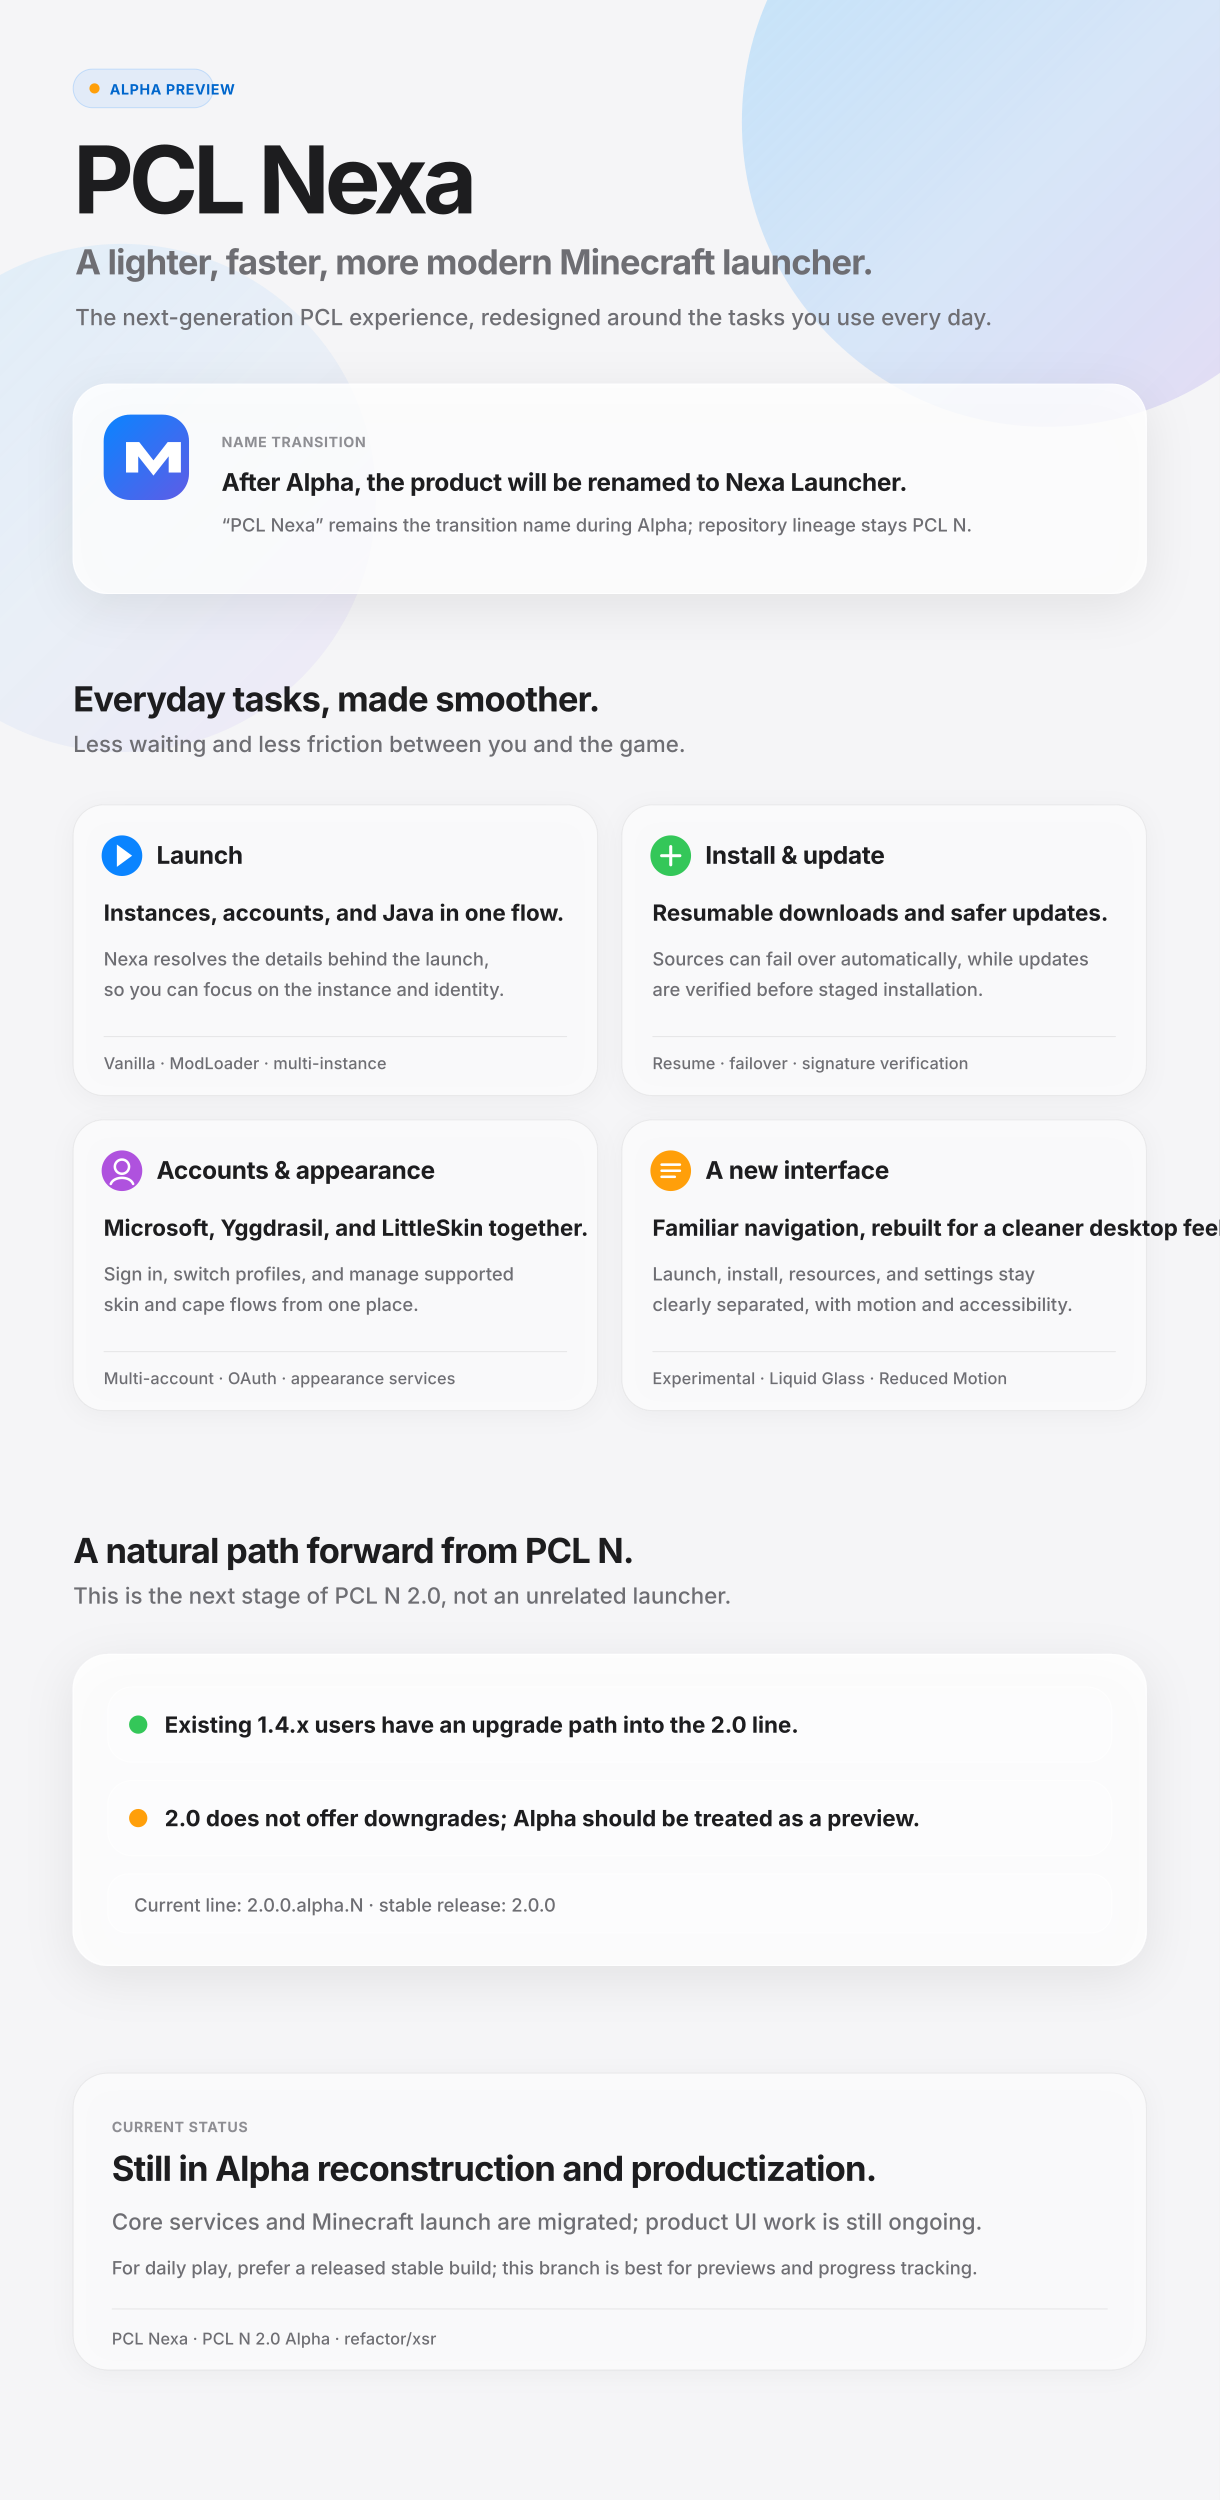
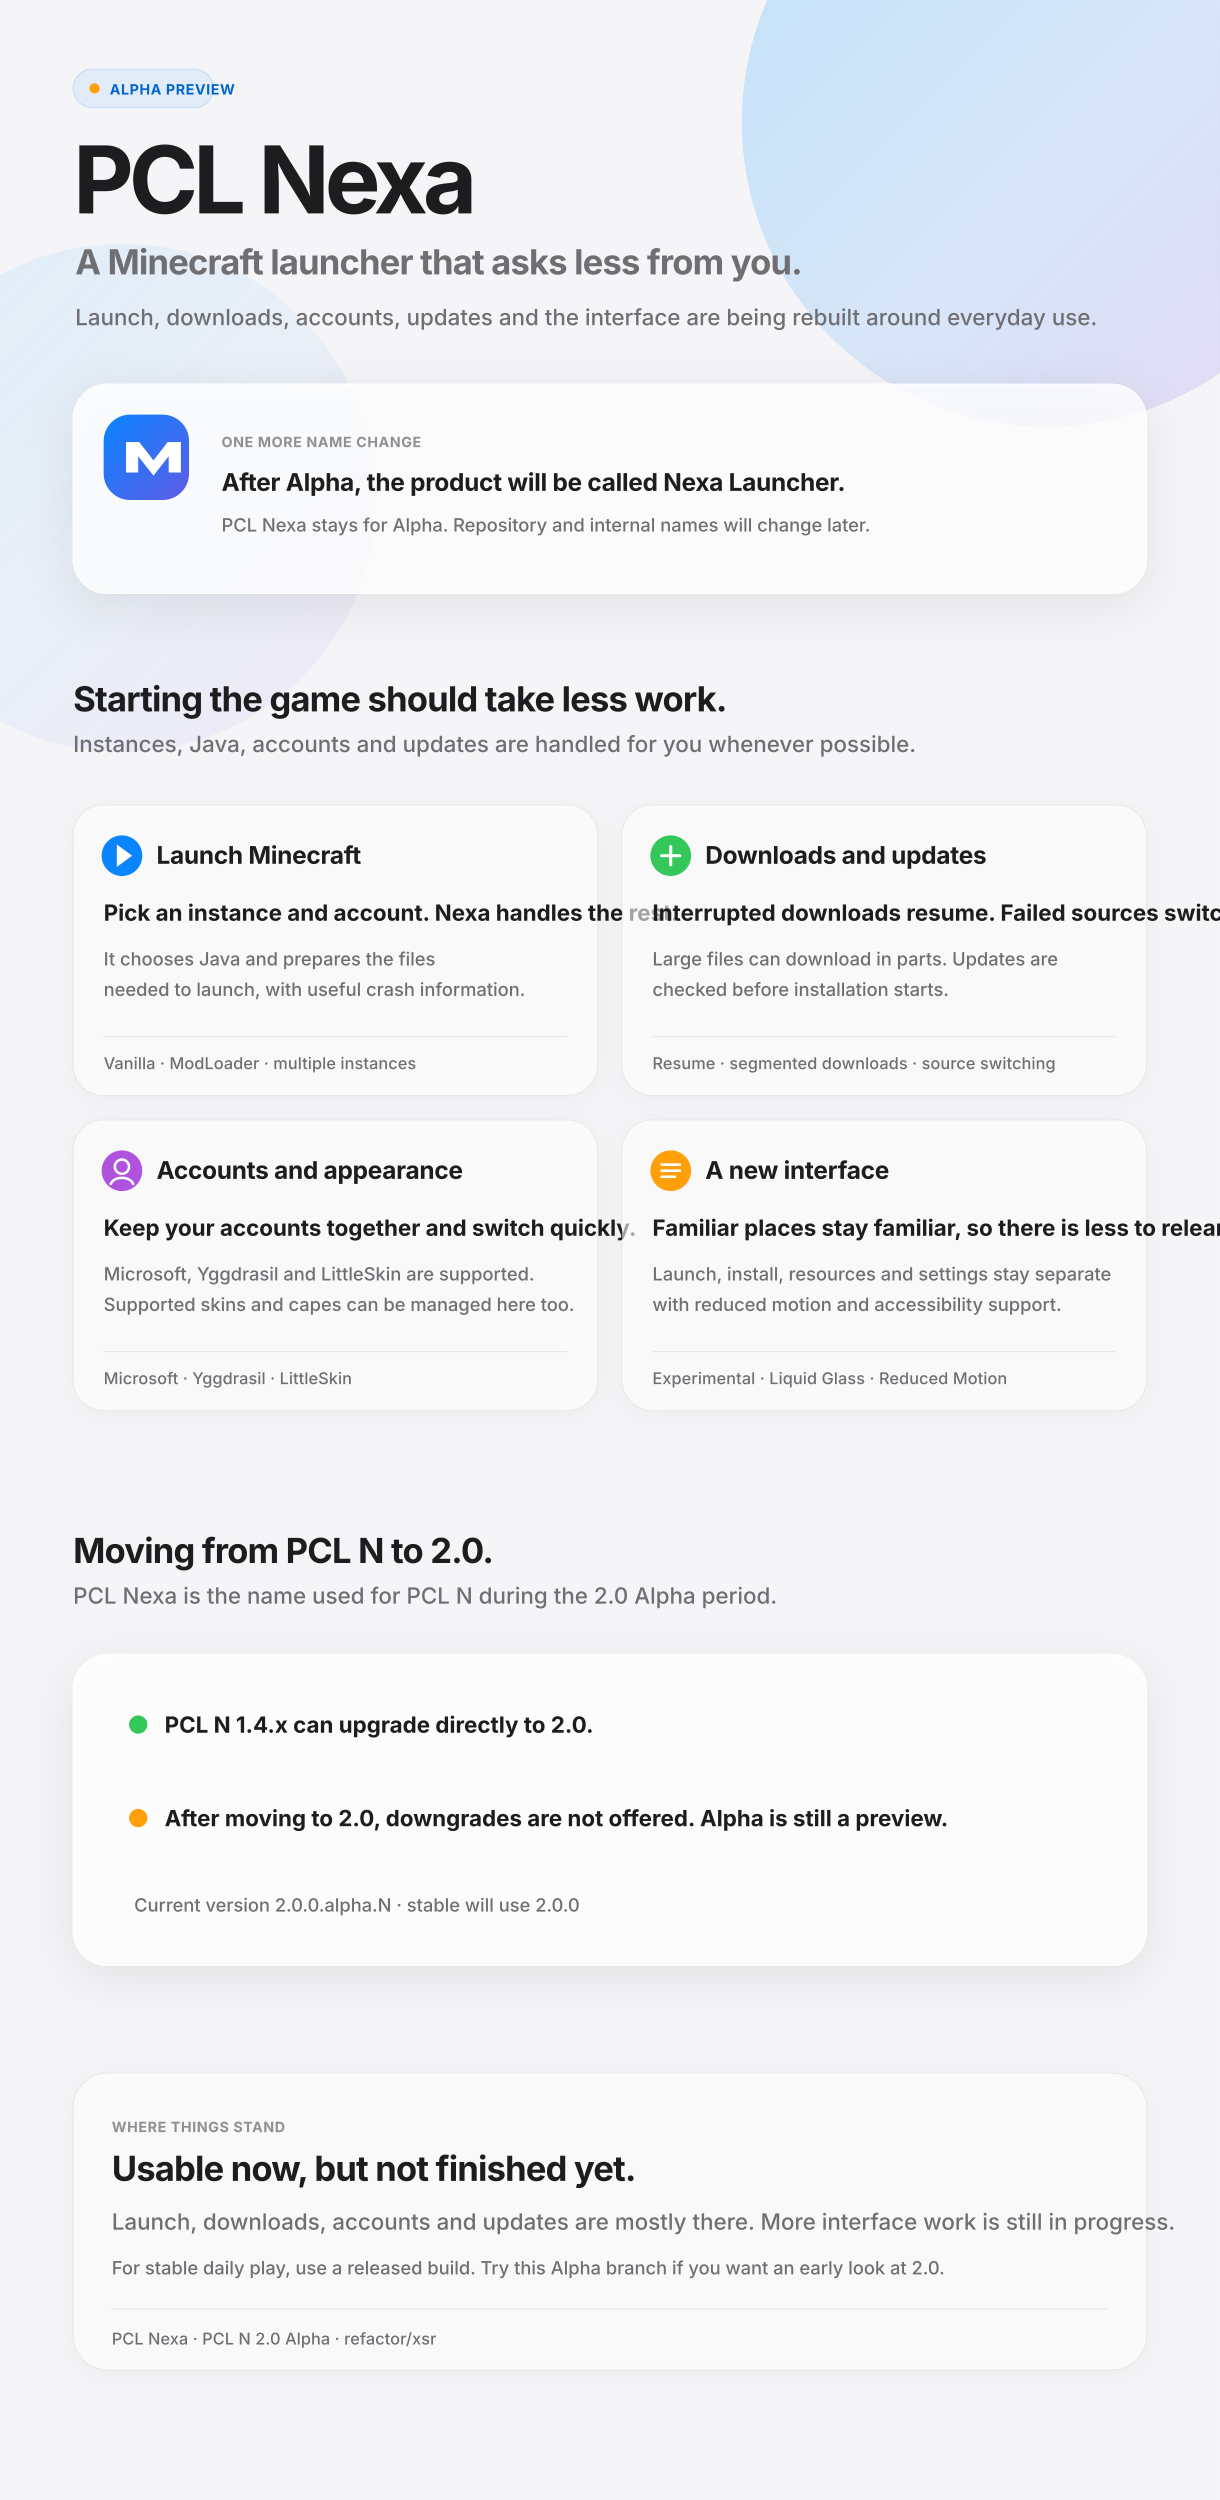
<svg xmlns="http://www.w3.org/2000/svg" width="1200" height="2460" viewBox="0 0 1200 2460" role="img" aria-labelledby="title desc">
  <defs>
    <linearGradient id="heroGlow" x1="0" y1="0" x2="1" y2="1">
      <stop offset="0" stop-color="#5AC8FA" stop-opacity="0.30" />
      <stop offset="0.52" stop-color="#007AFF" stop-opacity="0.12" />
      <stop offset="1" stop-color="#AF52DE" stop-opacity="0.18" />
    </linearGradient>
    <linearGradient id="accentGradient" x1="0" y1="0" x2="1" y2="1">
      <stop offset="0" stop-color="#0A84FF" />
      <stop offset="1" stop-color="#5E5CE6" />
    </linearGradient>
    <filter id="shadow" x="-30%" y="-30%" width="160%" height="160%">
      <feDropShadow dx="0" dy="12" stdDeviation="24" flood-color="#000000" flood-opacity="0.10" />
    </filter>
    <filter id="softShadow" x="-30%" y="-30%" width="160%" height="160%">
      <feDropShadow dx="0" dy="4" stdDeviation="12" flood-color="#000000" flood-opacity="0.07" />
    </filter>
    <style>
      svg { font-family: -apple-system, BlinkMacSystemFont, "SF Pro Display", "SF Pro Text", "Segoe UI", "PingFang SC", "Microsoft JhengHei", "Microsoft YaHei", sans-serif; }
      .bg { fill:#F5F5F7; }
      .surface { fill:#FFFFFF; fill-opacity:.80; stroke:#FFFFFF; stroke-opacity:.92; }
      .surface2 { fill:#FFFFFF; fill-opacity:.58; stroke:#000000; stroke-opacity:.055; }
      .surface3 { fill:#FFFFFF; fill-opacity:.36; stroke:#FFFFFF; stroke-opacity:.75; }
      .text { fill:#1D1D1F; }
      .secondary { fill:#6E6E73; }
      .tertiary { fill:#8E8E93; }
      .rule { stroke:#000000; stroke-opacity:.075; }
-       .accentText { fill:#007AFF; }
      .success { fill:#34C759; }
      .warning { fill:#FF9F0A; }
      .chip { fill:#007AFF; fill-opacity:.08; stroke:#007AFF; stroke-opacity:.18; }
      .chipText { fill:#0066CC; }
      .title { font-size:92px; font-weight:700; letter-spacing:-4.8px; }
-       .display { font-size:54px; font-weight:700; letter-spacing:-2.2px; }
      .h2 { font-size:34px; font-weight:700; letter-spacing:-.8px; }
      .h3 { font-size:24px; font-weight:650; letter-spacing:-.25px; }
      .body { font-size:22px; font-weight:450; }
      .bodyStrong { font-size:22px; font-weight:650; }
      .small { font-size:18px; font-weight:500; }
      .caption { font-size:16px; font-weight:550; letter-spacing:.10px; }
      .micro { font-size:14px; font-weight:650; letter-spacing:.6px; }
      @media (prefers-color-scheme: dark) {
        .bg { fill:#000000; }
        .surface { fill:#1C1C1E; fill-opacity:.76; stroke:#FFFFFF; stroke-opacity:.13; }
        .surface2 { fill:#2C2C2E; fill-opacity:.62; stroke:#FFFFFF; stroke-opacity:.08; }
        .surface3 { fill:#2C2C2E; fill-opacity:.36; stroke:#FFFFFF; stroke-opacity:.12; }
        .text { fill:#F5F5F7; }
        .secondary { fill:#AEAEB2; }
        .tertiary { fill:#8E8E93; }
        .rule { stroke:#FFFFFF; stroke-opacity:.10; }
-         .accentText { fill:#0A84FF; }
        .chip { fill:#0A84FF; fill-opacity:.14; stroke:#0A84FF; stroke-opacity:.28; }
        .chipText { fill:#64D2FF; }
      }
    </style>
  </defs>
  <rect class="bg" width="1200" height="2460" />
  <circle cx="1030" cy="120" r="300" fill="url(#heroGlow)" />
  <circle cx="120" cy="490" r="250" fill="url(#heroGlow)" opacity=".42" />
  <g transform="translate(72 68)">
    <g>
      <rect width="138" height="38" rx="19" class="chip" />
      <circle cx="21" cy="19" r="5" class="warning" />
      <switch>
        <text systemLanguage="zh-TW,zh-HK,zh-MO,zh-Hant" x="36" y="25" class="micro chipText">ALPHA 預覽</text>
        <text systemLanguage="zh-CN,zh-SG,zh-Hans,zh" x="36" y="25" class="micro chipText">ALPHA 预览</text>
        <text x="36" y="25" class="micro chipText">ALPHA PREVIEW</text>
      </switch>
    </g>
    <text x="0" y="142" class="title text">PCL Nexa</text>
    <switch>
-       <text systemLanguage="zh-TW,zh-HK,zh-MO,zh-Hant" x="2" y="202" class="h2 secondary">更輕、更快，也更像一個現代桌面應用。</text>
-       <text systemLanguage="zh-CN,zh-SG,zh-Hans,zh" x="2" y="202" class="h2 secondary">更轻、更快，也更像一个现代桌面应用。</text>
-       <text x="2" y="202" class="h2 secondary">A lighter, faster, more modern Minecraft launcher.</text>
-     </switch>
-     <switch>
-       <text systemLanguage="zh-TW,zh-HK,zh-MO,zh-Hant" x="2" y="252" class="body secondary">為 PCL N 使用者打造的下一代體驗，從啟動、安裝到帳號管理重新整理。</text>
-       <text systemLanguage="zh-CN,zh-SG,zh-Hans,zh" x="2" y="252" class="body secondary">为 PCL N 用户打造的下一代体验，从启动、安装到账号管理重新整理。</text>
-       <text x="2" y="252" class="body secondary">The next-generation PCL experience, redesigned around the tasks you use every day.</text>
+       <text systemLanguage="zh-TW,zh-HK,zh-MO,zh-Hant" x="2" y="202" class="h2 secondary">一個更省心的 Minecraft 啟動器。</text>
+       <text systemLanguage="zh-CN,zh-SG,zh-Hans,zh" x="2" y="202" class="h2 secondary">一个更省心的 Minecraft 启动器。</text>
+       <text x="2" y="202" class="h2 secondary">A Minecraft launcher that asks less from you.</text>
+     </switch>
+     <switch>
+       <text systemLanguage="zh-TW,zh-HK,zh-MO,zh-Hant" x="2" y="252" class="body secondary">我們正在重做啟動、下載、帳號、更新和介面。能自動處理的事，就交給啟動器。</text>
+       <text systemLanguage="zh-CN,zh-SG,zh-Hans,zh" x="2" y="252" class="body secondary">我们正在重做启动、下载、账号、更新和界面。能自动处理的事，就交给启动器。</text>
+       <text x="2" y="252" class="body secondary">Launch, downloads, accounts, updates and the interface are being rebuilt around everyday use.</text>
    </switch>
    <g transform="translate(0 310)">
      <rect width="1056" height="206" rx="34" class="surface" filter="url(#shadow)" />
      <g transform="translate(30 30)">
        <rect width="84" height="84" rx="26" fill="url(#accentGradient)" />
        <path d="M22 57V27h13l14 18 14-18h13v30H64V41L49 60 34 41v16z" fill="white" />
      </g>
      <switch>
-         <text systemLanguage="zh-TW,zh-HK,zh-MO,zh-Hant" x="146" y="62" class="micro tertiary">名稱變更</text>
-         <text systemLanguage="zh-CN,zh-SG,zh-Hans,zh" x="146" y="62" class="micro tertiary">名称变更</text>
-         <text x="146" y="62" class="micro tertiary">NAME TRANSITION</text>
-       </switch>
-       <switch>
-         <text systemLanguage="zh-TW,zh-HK,zh-MO,zh-Hant" x="146" y="105" class="h3 text">Alpha 結束後，產品將正式更名為 Nexa Launcher。</text>
-         <text systemLanguage="zh-CN,zh-SG,zh-Hans,zh" x="146" y="105" class="h3 text">Alpha 结束后，产品将正式更名为 Nexa Launcher。</text>
-         <text x="146" y="105" class="h3 text">After Alpha, the product will be renamed to Nexa Launcher.</text>
-       </switch>
-       <switch>
-         <text systemLanguage="zh-TW,zh-HK,zh-MO,zh-Hant" x="146" y="145" class="small secondary">目前仍使用「PCL Nexa」作為過渡名稱；倉庫與專案識別將保留 PCL N 血緣。</text>
-         <text systemLanguage="zh-CN,zh-SG,zh-Hans,zh" x="146" y="145" class="small secondary">目前仍使用“PCL Nexa”作为过渡名称；仓库与项目标识将保留 PCL N 血缘。</text>
-         <text x="146" y="145" class="small secondary">“PCL Nexa” remains the transition name during Alpha; repository lineage stays PCL N.</text>
+         <text systemLanguage="zh-TW,zh-HK,zh-MO,zh-Hant" x="146" y="62" class="micro tertiary">名稱還會再變一次</text>
+         <text systemLanguage="zh-CN,zh-SG,zh-Hans,zh" x="146" y="62" class="micro tertiary">名字还会再变一次</text>
+         <text x="146" y="62" class="micro tertiary">ONE MORE NAME CHANGE</text>
+       </switch>
+       <switch>
+         <text systemLanguage="zh-TW,zh-HK,zh-MO,zh-Hant" x="146" y="105" class="h3 text">Alpha 結束後，產品會正式改名為 Nexa Launcher。</text>
+         <text systemLanguage="zh-CN,zh-SG,zh-Hans,zh" x="146" y="105" class="h3 text">Alpha 结束后，产品会正式改名为 Nexa Launcher。</text>
+         <text x="146" y="105" class="h3 text">After Alpha, the product will be called Nexa Launcher.</text>
+       </switch>
+       <switch>
+         <text systemLanguage="zh-TW,zh-HK,zh-MO,zh-Hant" x="146" y="145" class="small secondary">Alpha 期間繼續使用 PCL Nexa。倉庫和內部名稱會在後面慢慢調整。</text>
+         <text systemLanguage="zh-CN,zh-SG,zh-Hans,zh" x="146" y="145" class="small secondary">Alpha 期间继续使用 PCL Nexa。仓库和内部名称会在后面慢慢调整。</text>
+         <text x="146" y="145" class="small secondary">PCL Nexa stays for Alpha. Repository and internal names will change later.</text>
      </switch>
    </g>
  </g>
  <g transform="translate(72 700)">
    <switch>
-       <text systemLanguage="zh-TW,zh-HK,zh-MO,zh-Hant" x="0" y="0" class="h2 text">把常用的事，做得更順。</text>
-       <text systemLanguage="zh-CN,zh-SG,zh-Hans,zh" x="0" y="0" class="h2 text">把常用的事，做得更顺。</text>
-       <text x="0" y="0" class="h2 text">Everyday tasks, made smoother.</text>
-     </switch>
-     <switch>
-       <text systemLanguage="zh-TW,zh-HK,zh-MO,zh-Hant" x="0" y="40" class="body secondary">少一些等待與跳轉，讓啟動器專注在 Minecraft 本身。</text>
-       <text systemLanguage="zh-CN,zh-SG,zh-Hans,zh" x="0" y="40" class="body secondary">少一些等待与跳转，让启动器专注在 Minecraft 本身。</text>
-       <text x="0" y="40" class="body secondary">Less waiting and less friction between you and the game.</text>
+       <text systemLanguage="zh-TW,zh-HK,zh-MO,zh-Hant" x="0" y="0" class="h2 text">日常啟動遊戲，應該少操點心。</text>
+       <text systemLanguage="zh-CN,zh-SG,zh-Hans,zh" x="0" y="0" class="h2 text">日常启动游戏，应该少操点心。</text>
+       <text x="0" y="0" class="h2 text">Starting the game should take less work.</text>
+     </switch>
+     <switch>
+       <text systemLanguage="zh-TW,zh-HK,zh-MO,zh-Hant" x="0" y="40" class="body secondary">實例、Java、帳號和更新，能自動處理的就交給啟動器。</text>
+       <text systemLanguage="zh-CN,zh-SG,zh-Hans,zh" x="0" y="40" class="body secondary">实例、Java、账号和更新，能自动处理的就交给启动器。</text>
+       <text x="0" y="40" class="body secondary">Instances, Java, accounts and updates are handled for you whenever possible.</text>
    </switch>
    <g transform="translate(0 92)">
      <rect width="516" height="286" rx="30" class="surface2" filter="url(#softShadow)" />
      <circle cx="48" cy="50" r="20" fill="#0A84FF" />
      <path d="M43 39l15 11-15 11z" fill="white" />
      <switch>
-         <text systemLanguage="zh-TW,zh-HK,zh-MO,zh-Hant" x="82" y="58" class="h3 text">啟動</text>
-         <text systemLanguage="zh-CN,zh-SG,zh-Hans,zh" x="82" y="58" class="h3 text">启动</text>
-         <text x="82" y="58" class="h3 text">Launch</text>
-       </switch>
-       <switch>
-         <text systemLanguage="zh-TW,zh-HK,zh-MO,zh-Hant" x="30" y="114" class="bodyStrong text">實例、帳號與 Java 選擇在一次流程裡完成。</text>
-         <text systemLanguage="zh-CN,zh-SG,zh-Hans,zh" x="30" y="114" class="bodyStrong text">实例、账号与 Java 选择在一次流程里完成。</text>
-         <text x="30" y="114" class="bodyStrong text">Instances, accounts, and Java in one flow.</text>
-       </switch>
-       <switch>
-         <text systemLanguage="zh-TW,zh-HK,zh-MO,zh-Hant" x="30" y="158" class="small secondary">啟動器會解析繼承、平台與設定，</text>
-         <text systemLanguage="zh-CN,zh-SG,zh-Hans,zh" x="30" y="158" class="small secondary">启动器会解析继承、平台与设置，</text>
-         <text x="30" y="158" class="small secondary">Nexa resolves the details behind the launch,</text>
-       </switch>
-       <switch>
-         <text systemLanguage="zh-TW,zh-HK,zh-MO,zh-Hant" x="30" y="188" class="small secondary">讓你只需要選擇要玩的版本與身份。</text>
-         <text systemLanguage="zh-CN,zh-SG,zh-Hans,zh" x="30" y="188" class="small secondary">让你只需要选择要玩的版本与身份。</text>
-         <text x="30" y="188" class="small secondary">so you can focus on the instance and identity.</text>
+         <text systemLanguage="zh-TW,zh-HK,zh-MO,zh-Hant" x="82" y="58" class="h3 text">啟動 Minecraft</text>
+         <text systemLanguage="zh-CN,zh-SG,zh-Hans,zh" x="82" y="58" class="h3 text">启动 Minecraft</text>
+         <text x="82" y="58" class="h3 text">Launch Minecraft</text>
+       </switch>
+       <switch>
+         <text systemLanguage="zh-TW,zh-HK,zh-MO,zh-Hant" x="30" y="114" class="bodyStrong text">選好實例和帳號，剩下的交給啟動器。</text>
+         <text systemLanguage="zh-CN,zh-SG,zh-Hans,zh" x="30" y="114" class="bodyStrong text">选好实例和账号，剩下的交给启动器。</text>
+         <text x="30" y="114" class="bodyStrong text">Pick an instance and account. Nexa handles the rest.</text>
+       </switch>
+       <switch>
+         <text systemLanguage="zh-TW,zh-HK,zh-MO,zh-Hant" x="30" y="158" class="small secondary">它會找出需要的 Java，準備資源和依賴，</text>
+         <text systemLanguage="zh-CN,zh-SG,zh-Hans,zh" x="30" y="158" class="small secondary">它会找出需要的 Java，准备资源和依赖，</text>
+         <text x="30" y="158" class="small secondary">It chooses Java and prepares the files</text>
+       </switch>
+       <switch>
+         <text systemLanguage="zh-TW,zh-HK,zh-MO,zh-Hant" x="30" y="188" class="small secondary">遊戲崩潰時也會留下資訊方便排查。</text>
+         <text systemLanguage="zh-CN,zh-SG,zh-Hans,zh" x="30" y="188" class="small secondary">游戏崩溃时也会留下信息方便排查。</text>
+         <text x="30" y="188" class="small secondary">needed to launch, with useful crash information.</text>
      </switch>
      <line x1="30" y1="228" x2="486" y2="228" class="rule" />
      <switch>
        <text systemLanguage="zh-TW,zh-HK,zh-MO,zh-Hant" x="30" y="260" class="caption secondary">原版 · ModLoader · 多實例</text>
        <text systemLanguage="zh-CN,zh-SG,zh-Hans,zh" x="30" y="260" class="caption secondary">原版 · ModLoader · 多实例</text>
-         <text x="30" y="260" class="caption secondary">Vanilla · ModLoader · multi-instance</text>
+         <text x="30" y="260" class="caption secondary">Vanilla · ModLoader · multiple instances</text>
      </switch>
    </g>
    <g transform="translate(540 92)">
      <rect width="516" height="286" rx="30" class="surface2" filter="url(#softShadow)" />
      <circle cx="48" cy="50" r="20" fill="#34C759" />
      <path d="M39 50h18M48 41v18" stroke="white" stroke-width="3" stroke-linecap="round" />
      <switch>
-         <text systemLanguage="zh-TW,zh-HK,zh-MO,zh-Hant" x="82" y="58" class="h3 text">安裝與更新</text>
-         <text systemLanguage="zh-CN,zh-SG,zh-Hans,zh" x="82" y="58" class="h3 text">安装与更新</text>
-         <text x="82" y="58" class="h3 text">Install &amp; update</text>
-       </switch>
-       <switch>
-         <text systemLanguage="zh-TW,zh-HK,zh-MO,zh-Hant" x="30" y="114" class="bodyStrong text">支援斷點續傳、分段下載與安全更新。</text>
-         <text systemLanguage="zh-CN,zh-SG,zh-Hans,zh" x="30" y="114" class="bodyStrong text">支持断点续传、分段下载与安全更新。</text>
-         <text x="30" y="114" class="bodyStrong text">Resumable downloads and safer updates.</text>
-       </switch>
-       <switch>
-         <text systemLanguage="zh-TW,zh-HK,zh-MO,zh-Hant" x="30" y="158" class="small secondary">遇到來源失敗可自動切換，更新在套用前</text>
-         <text systemLanguage="zh-CN,zh-SG,zh-Hans,zh" x="30" y="158" class="small secondary">遇到来源失败可自动切换，更新在应用前</text>
-         <text x="30" y="158" class="small secondary">Sources can fail over automatically, while updates</text>
-       </switch>
-       <switch>
-         <text systemLanguage="zh-TW,zh-HK,zh-MO,zh-Hant" x="30" y="188" class="small secondary">會經過驗證與分階段安裝。</text>
-         <text systemLanguage="zh-CN,zh-SG,zh-Hans,zh" x="30" y="188" class="small secondary">会经过验证与分阶段安装。</text>
-         <text x="30" y="188" class="small secondary">are verified before staged installation.</text>
+         <text systemLanguage="zh-TW,zh-HK,zh-MO,zh-Hant" x="82" y="58" class="h3 text">下載和更新</text>
+         <text systemLanguage="zh-CN,zh-SG,zh-Hans,zh" x="82" y="58" class="h3 text">下载和更新</text>
+         <text x="82" y="58" class="h3 text">Downloads and updates</text>
+       </switch>
+       <switch>
+         <text systemLanguage="zh-TW,zh-HK,zh-MO,zh-Hant" x="30" y="114" class="bodyStrong text">下載中斷了能繼續，來源掛了會自動換。</text>
+         <text systemLanguage="zh-CN,zh-SG,zh-Hans,zh" x="30" y="114" class="bodyStrong text">下载中断了能继续，来源挂了会自动换。</text>
+         <text x="30" y="114" class="bodyStrong text">Interrupted downloads resume. Failed sources switch.</text>
+       </switch>
+       <switch>
+         <text systemLanguage="zh-TW,zh-HK,zh-MO,zh-Hant" x="30" y="158" class="small secondary">大檔案可以分段下載。更新下載完後，</text>
+         <text systemLanguage="zh-CN,zh-SG,zh-Hans,zh" x="30" y="158" class="small secondary">大文件可以分段下载。更新下载完后，</text>
+         <text x="30" y="158" class="small secondary">Large files can download in parts. Updates are</text>
+       </switch>
+       <switch>
+         <text systemLanguage="zh-TW,zh-HK,zh-MO,zh-Hant" x="30" y="188" class="small secondary">啟動器會先檢查檔案，再開始安裝。</text>
+         <text systemLanguage="zh-CN,zh-SG,zh-Hans,zh" x="30" y="188" class="small secondary">启动器会先检查文件，再开始安装。</text>
+         <text x="30" y="188" class="small secondary">checked before installation starts.</text>
      </switch>
      <line x1="30" y1="228" x2="486" y2="228" class="rule" />
      <switch>
-         <text systemLanguage="zh-TW,zh-HK,zh-MO,zh-Hant" x="30" y="260" class="caption secondary">續傳 · 多來源 · 簽章驗證</text>
-         <text systemLanguage="zh-CN,zh-SG,zh-Hans,zh" x="30" y="260" class="caption secondary">续传 · 多来源 · 签名验证</text>
-         <text x="30" y="260" class="caption secondary">Resume · failover · signature verification</text>
+         <text systemLanguage="zh-TW,zh-HK,zh-MO,zh-Hant" x="30" y="260" class="caption secondary">續傳 · 分段下載 · 自動換源</text>
+         <text systemLanguage="zh-CN,zh-SG,zh-Hans,zh" x="30" y="260" class="caption secondary">续传 · 分段下载 · 自动换源</text>
+         <text x="30" y="260" class="caption secondary">Resume · segmented downloads · source switching</text>
      </switch>
    </g>
    <g transform="translate(0 402)">
      <rect width="516" height="286" rx="30" class="surface2" filter="url(#softShadow)" />
      <circle cx="48" cy="50" r="20" fill="#AF52DE" />
      <circle cx="48" cy="46" r="7" fill="none" stroke="white" stroke-width="2.5" />
      <path d="M37 63c3-8 19-8 22 0" fill="none" stroke="white" stroke-width="2.5" stroke-linecap="round" />
      <switch>
-         <text systemLanguage="zh-TW,zh-HK,zh-MO,zh-Hant" x="82" y="58" class="h3 text">帳號與外觀</text>
-         <text systemLanguage="zh-CN,zh-SG,zh-Hans,zh" x="82" y="58" class="h3 text">账号与外观</text>
-         <text x="82" y="58" class="h3 text">Accounts &amp; appearance</text>
-       </switch>
-       <switch>
-         <text systemLanguage="zh-TW,zh-HK,zh-MO,zh-Hant" x="30" y="114" class="bodyStrong text">Microsoft、Yggdrasil 與 LittleSkin 都在同一處。</text>
-         <text systemLanguage="zh-CN,zh-SG,zh-Hans,zh" x="30" y="114" class="bodyStrong text">Microsoft、Yggdrasil 与 LittleSkin 都在同一处。</text>
-         <text x="30" y="114" class="bodyStrong text">Microsoft, Yggdrasil, and LittleSkin together.</text>
-       </switch>
-       <switch>
-         <text systemLanguage="zh-TW,zh-HK,zh-MO,zh-Hant" x="30" y="158" class="small secondary">登入、切換身份，以及支援的皮膚 / 披風</text>
-         <text systemLanguage="zh-CN,zh-SG,zh-Hans,zh" x="30" y="158" class="small secondary">登录、切换身份，以及支持的皮肤 / 披风</text>
-         <text x="30" y="158" class="small secondary">Sign in, switch profiles, and manage supported</text>
-       </switch>
-       <switch>
-         <text systemLanguage="zh-TW,zh-HK,zh-MO,zh-Hant" x="30" y="188" class="small secondary">管理都能沿用一致的操作方式。</text>
-         <text systemLanguage="zh-CN,zh-SG,zh-Hans,zh" x="30" y="188" class="small secondary">管理都能沿用一致的操作方式。</text>
-         <text x="30" y="188" class="small secondary">skin and cape flows from one place.</text>
+         <text systemLanguage="zh-TW,zh-HK,zh-MO,zh-Hant" x="82" y="58" class="h3 text">帳號和外觀</text>
+         <text systemLanguage="zh-CN,zh-SG,zh-Hans,zh" x="82" y="58" class="h3 text">账号和外观</text>
+         <text x="82" y="58" class="h3 text">Accounts and appearance</text>
+       </switch>
+       <switch>
+         <text systemLanguage="zh-TW,zh-HK,zh-MO,zh-Hant" x="30" y="114" class="bodyStrong text">常用帳號放在一起，切換時不用來回找。</text>
+         <text systemLanguage="zh-CN,zh-SG,zh-Hans,zh" x="30" y="114" class="bodyStrong text">常用账号放在一起，切换时不用来回找。</text>
+         <text x="30" y="114" class="bodyStrong text">Keep your accounts together and switch quickly.</text>
+       </switch>
+       <switch>
+         <text systemLanguage="zh-TW,zh-HK,zh-MO,zh-Hant" x="30" y="158" class="small secondary">支援 Microsoft、Yggdrasil 和 LittleSkin。</text>
+         <text systemLanguage="zh-CN,zh-SG,zh-Hans,zh" x="30" y="158" class="small secondary">支持 Microsoft、Yggdrasil 和 LittleSkin。</text>
+         <text x="30" y="158" class="small secondary">Microsoft, Yggdrasil and LittleSkin are supported.</text>
+       </switch>
+       <switch>
+         <text systemLanguage="zh-TW,zh-HK,zh-MO,zh-Hant" x="30" y="188" class="small secondary">支援的皮膚和披風也能在啟動器裡處理。</text>
+         <text systemLanguage="zh-CN,zh-SG,zh-Hans,zh" x="30" y="188" class="small secondary">支持的皮肤和披风也能在启动器里处理。</text>
+         <text x="30" y="188" class="small secondary">Supported skins and capes can be managed here too.</text>
      </switch>
      <line x1="30" y1="228" x2="486" y2="228" class="rule" />
      <switch>
-         <text systemLanguage="zh-TW,zh-HK,zh-MO,zh-Hant" x="30" y="260" class="caption secondary">多帳號 · OAuth · 外觀服務</text>
-         <text systemLanguage="zh-CN,zh-SG,zh-Hans,zh" x="30" y="260" class="caption secondary">多账号 · OAuth · 外观服务</text>
-         <text x="30" y="260" class="caption secondary">Multi-account · OAuth · appearance services</text>
+         <text systemLanguage="zh-TW,zh-HK,zh-MO,zh-Hant" x="30" y="260" class="caption secondary">Microsoft · Yggdrasil · LittleSkin</text>
+         <text systemLanguage="zh-CN,zh-SG,zh-Hans,zh" x="30" y="260" class="caption secondary">Microsoft · Yggdrasil · LittleSkin</text>
+         <text x="30" y="260" class="caption secondary">Microsoft · Yggdrasil · LittleSkin</text>
      </switch>
    </g>
    <g transform="translate(540 402)">
      <rect width="516" height="286" rx="30" class="surface2" filter="url(#softShadow)" />
      <circle cx="48" cy="50" r="20" fill="#FF9F0A" />
      <path d="M39 44h18M39 50h18M39 56h13" stroke="white" stroke-width="2.5" stroke-linecap="round" />
      <switch>
        <text systemLanguage="zh-TW,zh-HK,zh-MO,zh-Hant" x="82" y="58" class="h3 text">新的介面</text>
        <text systemLanguage="zh-CN,zh-SG,zh-Hans,zh" x="82" y="58" class="h3 text">新的界面</text>
        <text x="82" y="58" class="h3 text">A new interface</text>
      </switch>
      <switch>
-         <text systemLanguage="zh-TW,zh-HK,zh-MO,zh-Hant" x="30" y="114" class="bodyStrong text">熟悉的導覽方式，重新整理成更清爽的桌面體驗。</text>
-         <text systemLanguage="zh-CN,zh-SG,zh-Hans,zh" x="30" y="114" class="bodyStrong text">熟悉的导航方式，重新整理成更清爽的桌面体验。</text>
-         <text x="30" y="114" class="bodyStrong text">Familiar navigation, rebuilt for a cleaner desktop feel.</text>
-       </switch>
-       <switch>
-         <text systemLanguage="zh-TW,zh-HK,zh-MO,zh-Hant" x="30" y="158" class="small secondary">啟動、安裝、資源與設定保留清楚分區，</text>
-         <text systemLanguage="zh-CN,zh-SG,zh-Hans,zh" x="30" y="158" class="small secondary">启动、安装、资源与设置保留清楚分区，</text>
-         <text x="30" y="158" class="small secondary">Launch, install, resources, and settings stay</text>
-       </switch>
-       <switch>
-         <text systemLanguage="zh-TW,zh-HK,zh-MO,zh-Hant" x="30" y="188" class="small secondary">並加入流暢動畫與無障礙支援。</text>
-         <text systemLanguage="zh-CN,zh-SG,zh-Hans,zh" x="30" y="188" class="small secondary">并加入流畅动画与无障碍支持。</text>
-         <text x="30" y="188" class="small secondary">clearly separated, with motion and accessibility.</text>
+         <text systemLanguage="zh-TW,zh-HK,zh-MO,zh-Hant" x="30" y="114" class="bodyStrong text">常用入口還在熟悉的位置，用起來不必重新學。</text>
+         <text systemLanguage="zh-CN,zh-SG,zh-Hans,zh" x="30" y="114" class="bodyStrong text">常用入口还在熟悉的位置，用起来不必重新学。</text>
+         <text x="30" y="114" class="bodyStrong text">Familiar places stay familiar, so there is less to relearn.</text>
+       </switch>
+       <switch>
+         <text systemLanguage="zh-TW,zh-HK,zh-MO,zh-Hant" x="30" y="158" class="small secondary">啟動、安裝、資源和設定分開放好，</text>
+         <text systemLanguage="zh-CN,zh-SG,zh-Hans,zh" x="30" y="158" class="small secondary">启动、安装、资源和设置分开放好，</text>
+         <text x="30" y="158" class="small secondary">Launch, install, resources and settings stay separate</text>
+       </switch>
+       <switch>
+         <text systemLanguage="zh-TW,zh-HK,zh-MO,zh-Hant" x="30" y="188" class="small secondary">也支援減少動態效果和無障礙功能。</text>
+         <text systemLanguage="zh-CN,zh-SG,zh-Hans,zh" x="30" y="188" class="small secondary">也支持减少动态效果和无障碍功能。</text>
+         <text x="30" y="188" class="small secondary">with reduced motion and accessibility support.</text>
      </switch>
      <line x1="30" y1="228" x2="486" y2="228" class="rule" />
      <text x="30" y="260" class="caption secondary">Experimental · Liquid Glass · Reduced Motion</text>
    </g>
  </g>
  <g transform="translate(72 1538)">
    <switch>
-       <text systemLanguage="zh-TW,zh-HK,zh-MO,zh-Hant" x="0" y="0" class="h2 text">從 PCL N 自然過渡。</text>
-       <text systemLanguage="zh-CN,zh-SG,zh-Hans,zh" x="0" y="0" class="h2 text">从 PCL N 自然过渡。</text>
-       <text x="0" y="0" class="h2 text">A natural path forward from PCL N.</text>
-     </switch>
-     <switch>
-       <text systemLanguage="zh-TW,zh-HK,zh-MO,zh-Hant" x="0" y="40" class="body secondary">這不是另一個無關的新啟動器，而是 PCL N 2.0 的下一階段。</text>
-       <text systemLanguage="zh-CN,zh-SG,zh-Hans,zh" x="0" y="40" class="body secondary">这不是另一个无关的新启动器，而是 PCL N 2.0 的下一阶段。</text>
-       <text x="0" y="40" class="body secondary">This is the next stage of PCL N 2.0, not an unrelated launcher.</text>
+       <text systemLanguage="zh-TW,zh-HK,zh-MO,zh-Hant" x="0" y="0" class="h2 text">從 PCL N 升到 2.0。</text>
+       <text systemLanguage="zh-CN,zh-SG,zh-Hans,zh" x="0" y="0" class="h2 text">从 PCL N 升到 2.0。</text>
+       <text x="0" y="0" class="h2 text">Moving from PCL N to 2.0.</text>
+     </switch>
+     <switch>
+       <text systemLanguage="zh-TW,zh-HK,zh-MO,zh-Hant" x="0" y="40" class="body secondary">PCL Nexa 就是 PCL N 2.0 Alpha 期間使用的名字。</text>
+       <text systemLanguage="zh-CN,zh-SG,zh-Hans,zh" x="0" y="40" class="body secondary">PCL Nexa 就是 PCL N 2.0 Alpha 期间使用的名字。</text>
+       <text x="0" y="40" class="body secondary">PCL Nexa is the name used for PCL N during the 2.0 Alpha period.</text>
    </switch>
    <g transform="translate(0 90)">
      <rect width="1056" height="306" rx="34" class="surface" filter="url(#shadow)" />
      <g transform="translate(34 32)">
        <rect width="988" height="74" rx="24" class="surface3" />
        <circle cx="30" cy="37" r="9" class="success" />
        <switch>
-           <text systemLanguage="zh-TW,zh-HK,zh-MO,zh-Hant" x="56" y="45" class="bodyStrong text">既有 1.4.x 使用者可沿升級路徑進入 2.0 系列。</text>
-           <text systemLanguage="zh-CN,zh-SG,zh-Hans,zh" x="56" y="45" class="bodyStrong text">现有 1.4.x 用户可沿升级路径进入 2.0 系列。</text>
-           <text x="56" y="45" class="bodyStrong text">Existing 1.4.x users have an upgrade path into the 2.0 line.</text>
+           <text systemLanguage="zh-TW,zh-HK,zh-MO,zh-Hant" x="56" y="45" class="bodyStrong text">PCL N 1.4.x 可以直接升到 2.0。</text>
+           <text systemLanguage="zh-CN,zh-SG,zh-Hans,zh" x="56" y="45" class="bodyStrong text">PCL N 1.4.x 可以直接升到 2.0。</text>
+           <text x="56" y="45" class="bodyStrong text">PCL N 1.4.x can upgrade directly to 2.0.</text>
        </switch>
      </g>
      <g transform="translate(34 124)">
        <rect width="988" height="74" rx="24" class="surface3" />
        <circle cx="30" cy="37" r="9" class="warning" />
        <switch>
-           <text systemLanguage="zh-TW,zh-HK,zh-MO,zh-Hant" x="56" y="45" class="bodyStrong text">2.0 不提供向舊版本降級；Alpha 使用者應把它視為預覽版本。</text>
-           <text systemLanguage="zh-CN,zh-SG,zh-Hans,zh" x="56" y="45" class="bodyStrong text">2.0 不提供向旧版本降级；Alpha 用户应把它视为预览版本。</text>
-           <text x="56" y="45" class="bodyStrong text">2.0 does not offer downgrades; Alpha should be treated as a preview.</text>
+           <text systemLanguage="zh-TW,zh-HK,zh-MO,zh-Hant" x="56" y="45" class="bodyStrong text">升到 2.0 後不提供降級。Alpha 仍然是預覽版本。</text>
+           <text systemLanguage="zh-CN,zh-SG,zh-Hans,zh" x="56" y="45" class="bodyStrong text">升到 2.0 后不提供降级。Alpha 仍然是预览版本。</text>
+           <text x="56" y="45" class="bodyStrong text">After moving to 2.0, downgrades are not offered. Alpha is still a preview.</text>
        </switch>
      </g>
      <g transform="translate(34 216)">
        <rect width="988" height="58" rx="20" class="surface3" />
        <switch>
-           <text systemLanguage="zh-TW,zh-HK,zh-MO,zh-Hant" x="26" y="37" class="small secondary">目前版本線：2.0.0.alpha.N · 穩定版將使用 2.0.0</text>
-           <text systemLanguage="zh-CN,zh-SG,zh-Hans,zh" x="26" y="37" class="small secondary">当前版本线：2.0.0.alpha.N · 稳定版将使用 2.0.0</text>
-           <text x="26" y="37" class="small secondary">Current line: 2.0.0.alpha.N · stable release: 2.0.0</text>
+           <text systemLanguage="zh-TW,zh-HK,zh-MO,zh-Hant" x="26" y="37" class="small secondary">目前版本 2.0.0.alpha.N · 穩定版會使用 2.0.0</text>
+           <text systemLanguage="zh-CN,zh-SG,zh-Hans,zh" x="26" y="37" class="small secondary">目前版本 2.0.0.alpha.N · 稳定版会使用 2.0.0</text>
+           <text x="26" y="37" class="small secondary">Current version 2.0.0.alpha.N · stable will use 2.0.0</text>
        </switch>
      </g>
    </g>
  </g>
  <g transform="translate(72 2040)">
    <rect width="1056" height="292" rx="34" class="surface2" filter="url(#softShadow)" />
    <switch>
-       <text systemLanguage="zh-TW,zh-HK,zh-MO,zh-Hant" x="38" y="58" class="micro tertiary">目前狀態</text>
-       <text systemLanguage="zh-CN,zh-SG,zh-Hans,zh" x="38" y="58" class="micro tertiary">当前状态</text>
-       <text x="38" y="58" class="micro tertiary">CURRENT STATUS</text>
-     </switch>
-     <switch>
-       <text systemLanguage="zh-TW,zh-HK,zh-MO,zh-Hant" x="38" y="106" class="h2 text">仍在 Alpha 重構與產品化階段。</text>
-       <text systemLanguage="zh-CN,zh-SG,zh-Hans,zh" x="38" y="106" class="h2 text">仍在 Alpha 重构与产品化阶段。</text>
-       <text x="38" y="106" class="h2 text">Still in Alpha reconstruction and productization.</text>
-     </switch>
-     <switch>
-       <text systemLanguage="zh-TW,zh-HK,zh-MO,zh-Hant" x="38" y="154" class="body secondary">核心服務與 Minecraft 啟動鏈已完成主要遷移；產品介面仍在持續補齊。</text>
-       <text systemLanguage="zh-CN,zh-SG,zh-Hans,zh" x="38" y="154" class="body secondary">核心服务与 Minecraft 启动链已完成主要迁移；产品界面仍在持续补齐。</text>
-       <text x="38" y="154" class="body secondary">Core services and Minecraft launch are migrated; product UI work is still ongoing.</text>
-     </switch>
-     <switch>
-       <text systemLanguage="zh-TW,zh-HK,zh-MO,zh-Hant" x="38" y="198" class="small secondary">如果你只是想日常遊玩，請優先使用已發布的穩定版本；這個分支更適合提前體驗與跟進進度。</text>
-       <text systemLanguage="zh-CN,zh-SG,zh-Hans,zh" x="38" y="198" class="small secondary">如果你只是想日常游玩，请优先使用已发布的稳定版本；这个分支更适合提前体验与跟进进度。</text>
-       <text x="38" y="198" class="small secondary">For daily play, prefer a released stable build; this branch is best for previews and progress tracking.</text>
+       <text systemLanguage="zh-TW,zh-HK,zh-MO,zh-Hant" x="38" y="58" class="micro tertiary">現在做到哪裡</text>
+       <text systemLanguage="zh-CN,zh-SG,zh-Hans,zh" x="38" y="58" class="micro tertiary">现在做到哪里</text>
+       <text x="38" y="58" class="micro tertiary">WHERE THINGS STAND</text>
+     </switch>
+     <switch>
+       <text systemLanguage="zh-TW,zh-HK,zh-MO,zh-Hant" x="38" y="106" class="h2 text">能用了，但還沒做完。</text>
+       <text systemLanguage="zh-CN,zh-SG,zh-Hans,zh" x="38" y="106" class="h2 text">能用了，但还没做完。</text>
+       <text x="38" y="106" class="h2 text">Usable now, but not finished yet.</text>
+     </switch>
+     <switch>
+       <text systemLanguage="zh-TW,zh-HK,zh-MO,zh-Hant" x="38" y="154" class="body secondary">啟動、下載、帳號和更新已經有主要功能。介面和其他頁面還在繼續補。</text>
+       <text systemLanguage="zh-CN,zh-SG,zh-Hans,zh" x="38" y="154" class="body secondary">启动、下载、账号和更新已经有主要功能。界面和其他页面还在继续补。</text>
+       <text x="38" y="154" class="body secondary">Launch, downloads, accounts and updates are mostly there. More interface work is still in progress.</text>
+     </switch>
+     <switch>
+       <text systemLanguage="zh-TW,zh-HK,zh-MO,zh-Hant" x="38" y="198" class="small secondary">只想穩定玩遊戲的話，先用正式版。想提前看看 2.0，可以試這個 Alpha 分支。</text>
+       <text systemLanguage="zh-CN,zh-SG,zh-Hans,zh" x="38" y="198" class="small secondary">只想稳定玩游戏的话，先用正式版。想提前看看 2.0，可以试这个 Alpha 分支。</text>
+       <text x="38" y="198" class="small secondary">For stable daily play, use a released build. Try this Alpha branch if you want an early look at 2.0.</text>
    </switch>
    <line x1="38" y1="232" x2="1018" y2="232" class="rule" />
    <text x="38" y="267" class="caption secondary">PCL Nexa · PCL N 2.0 Alpha · refactor/xsr</text>
  </g>
</svg>
